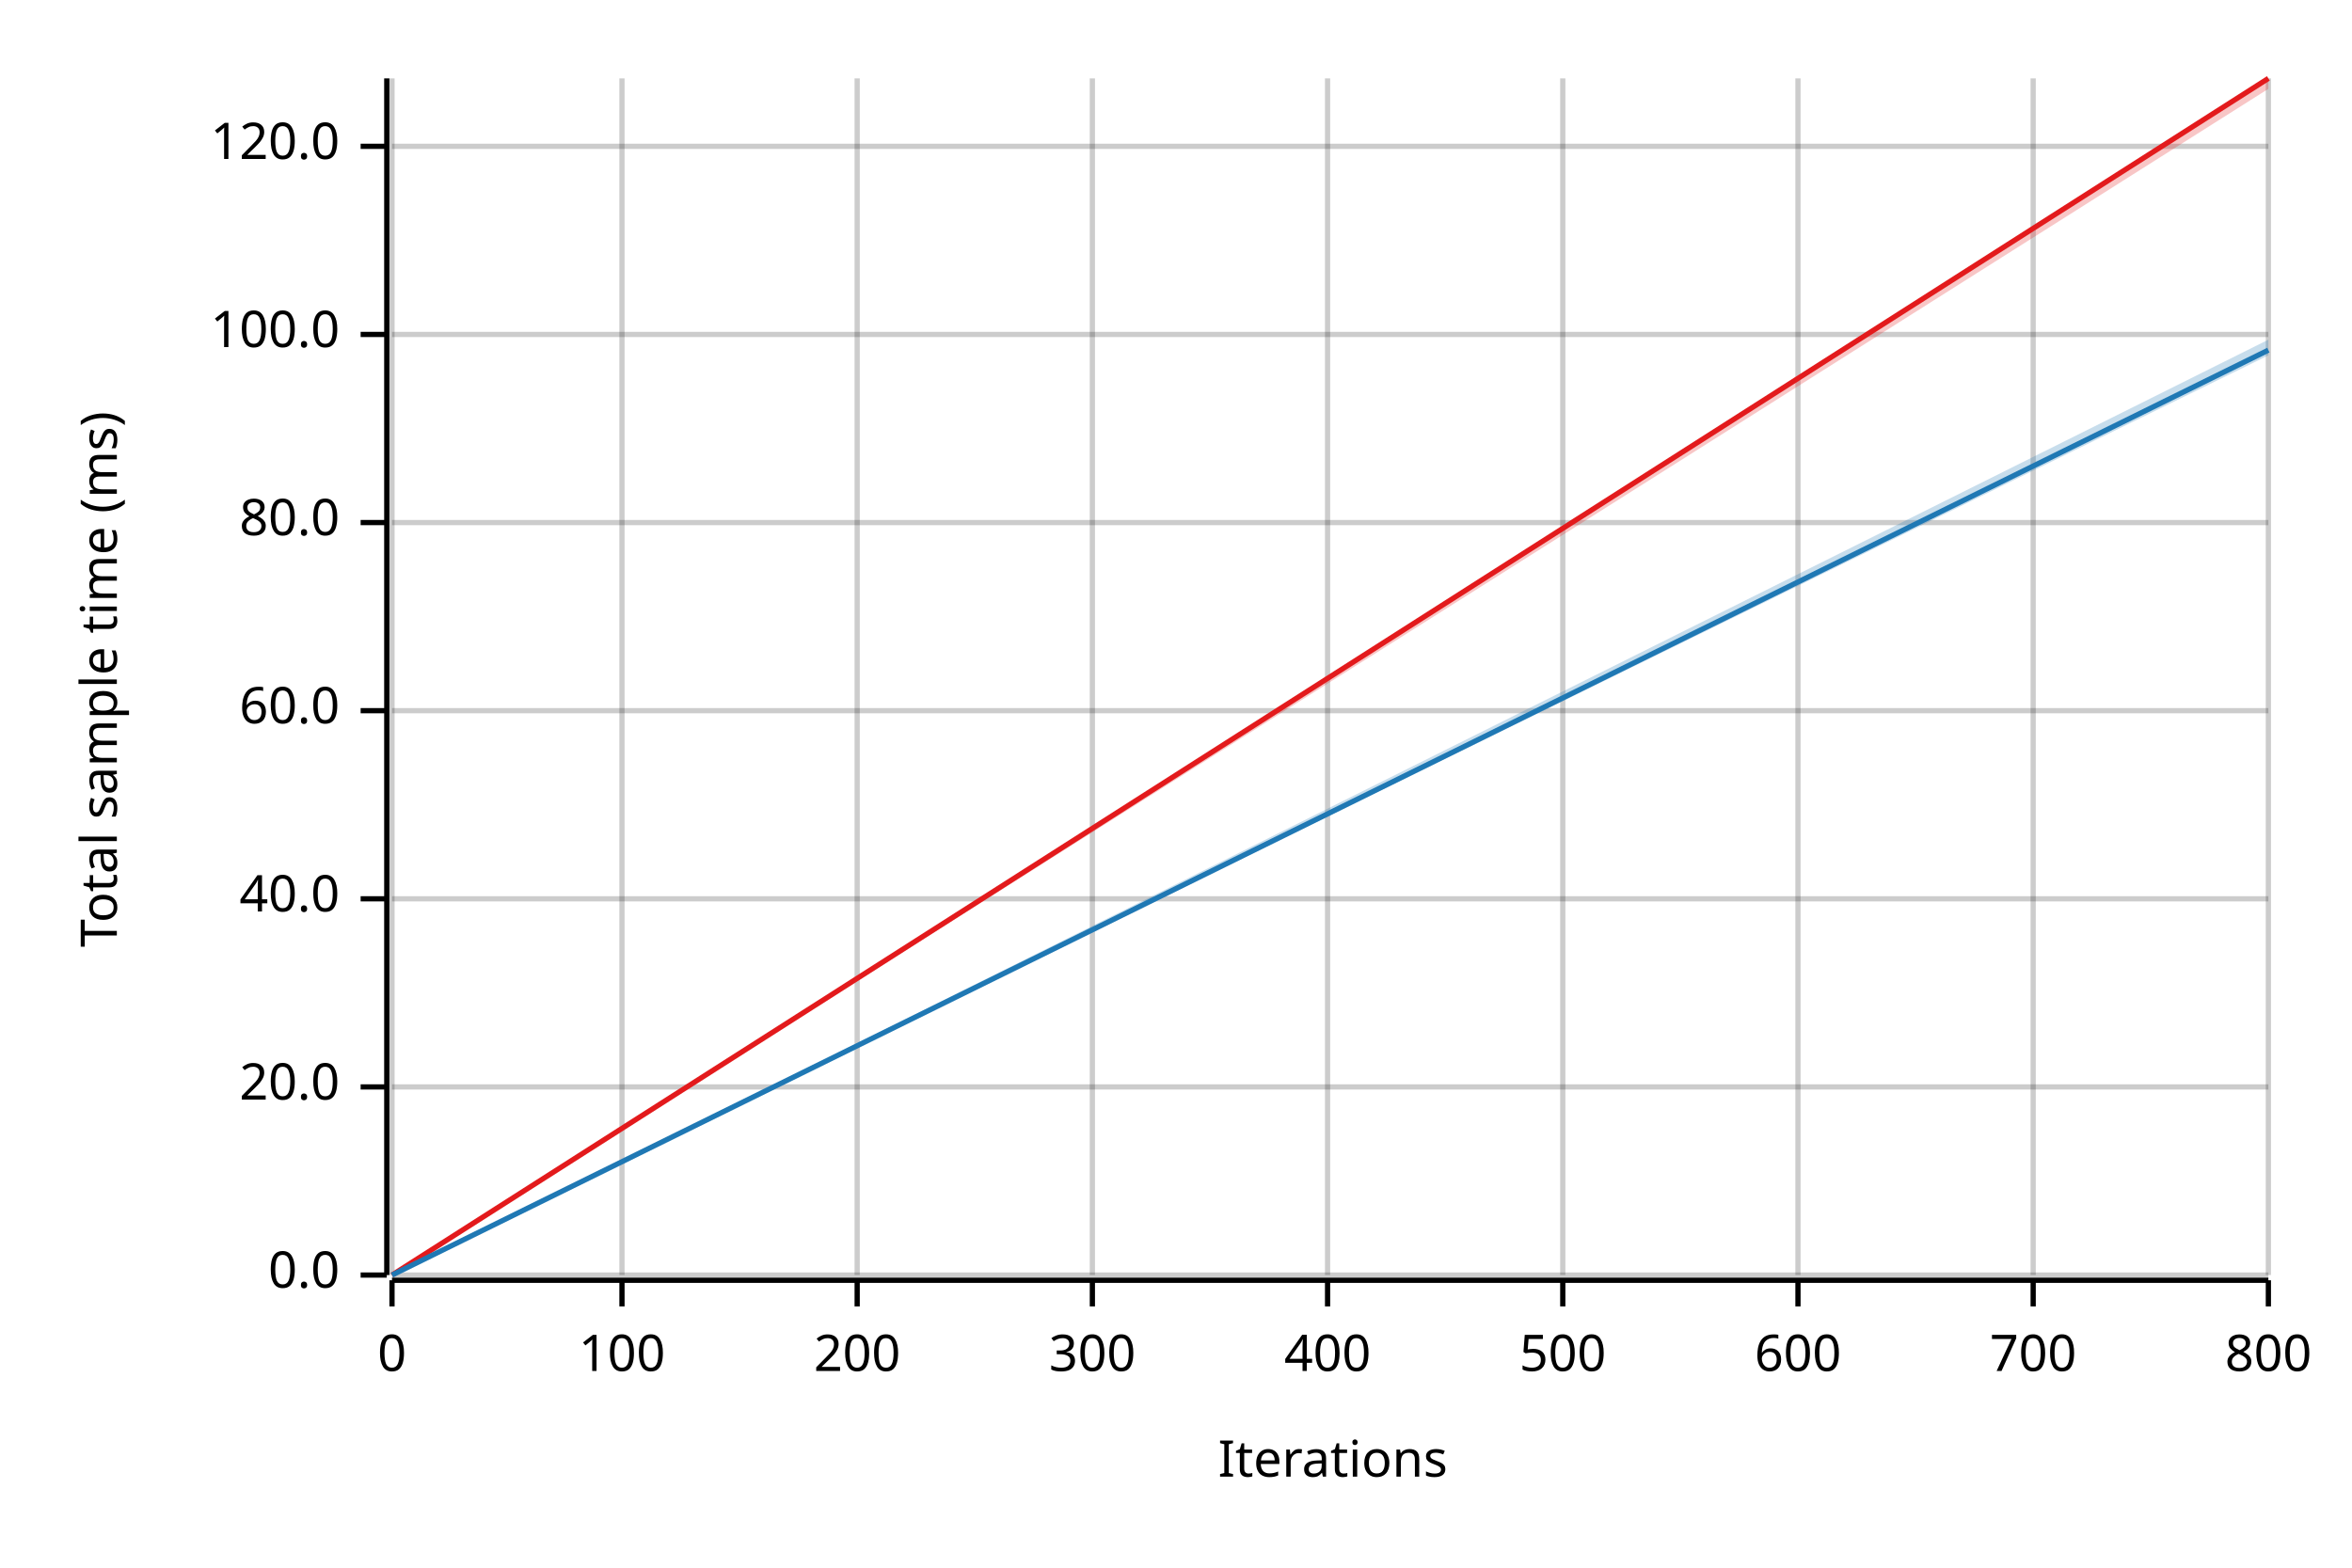
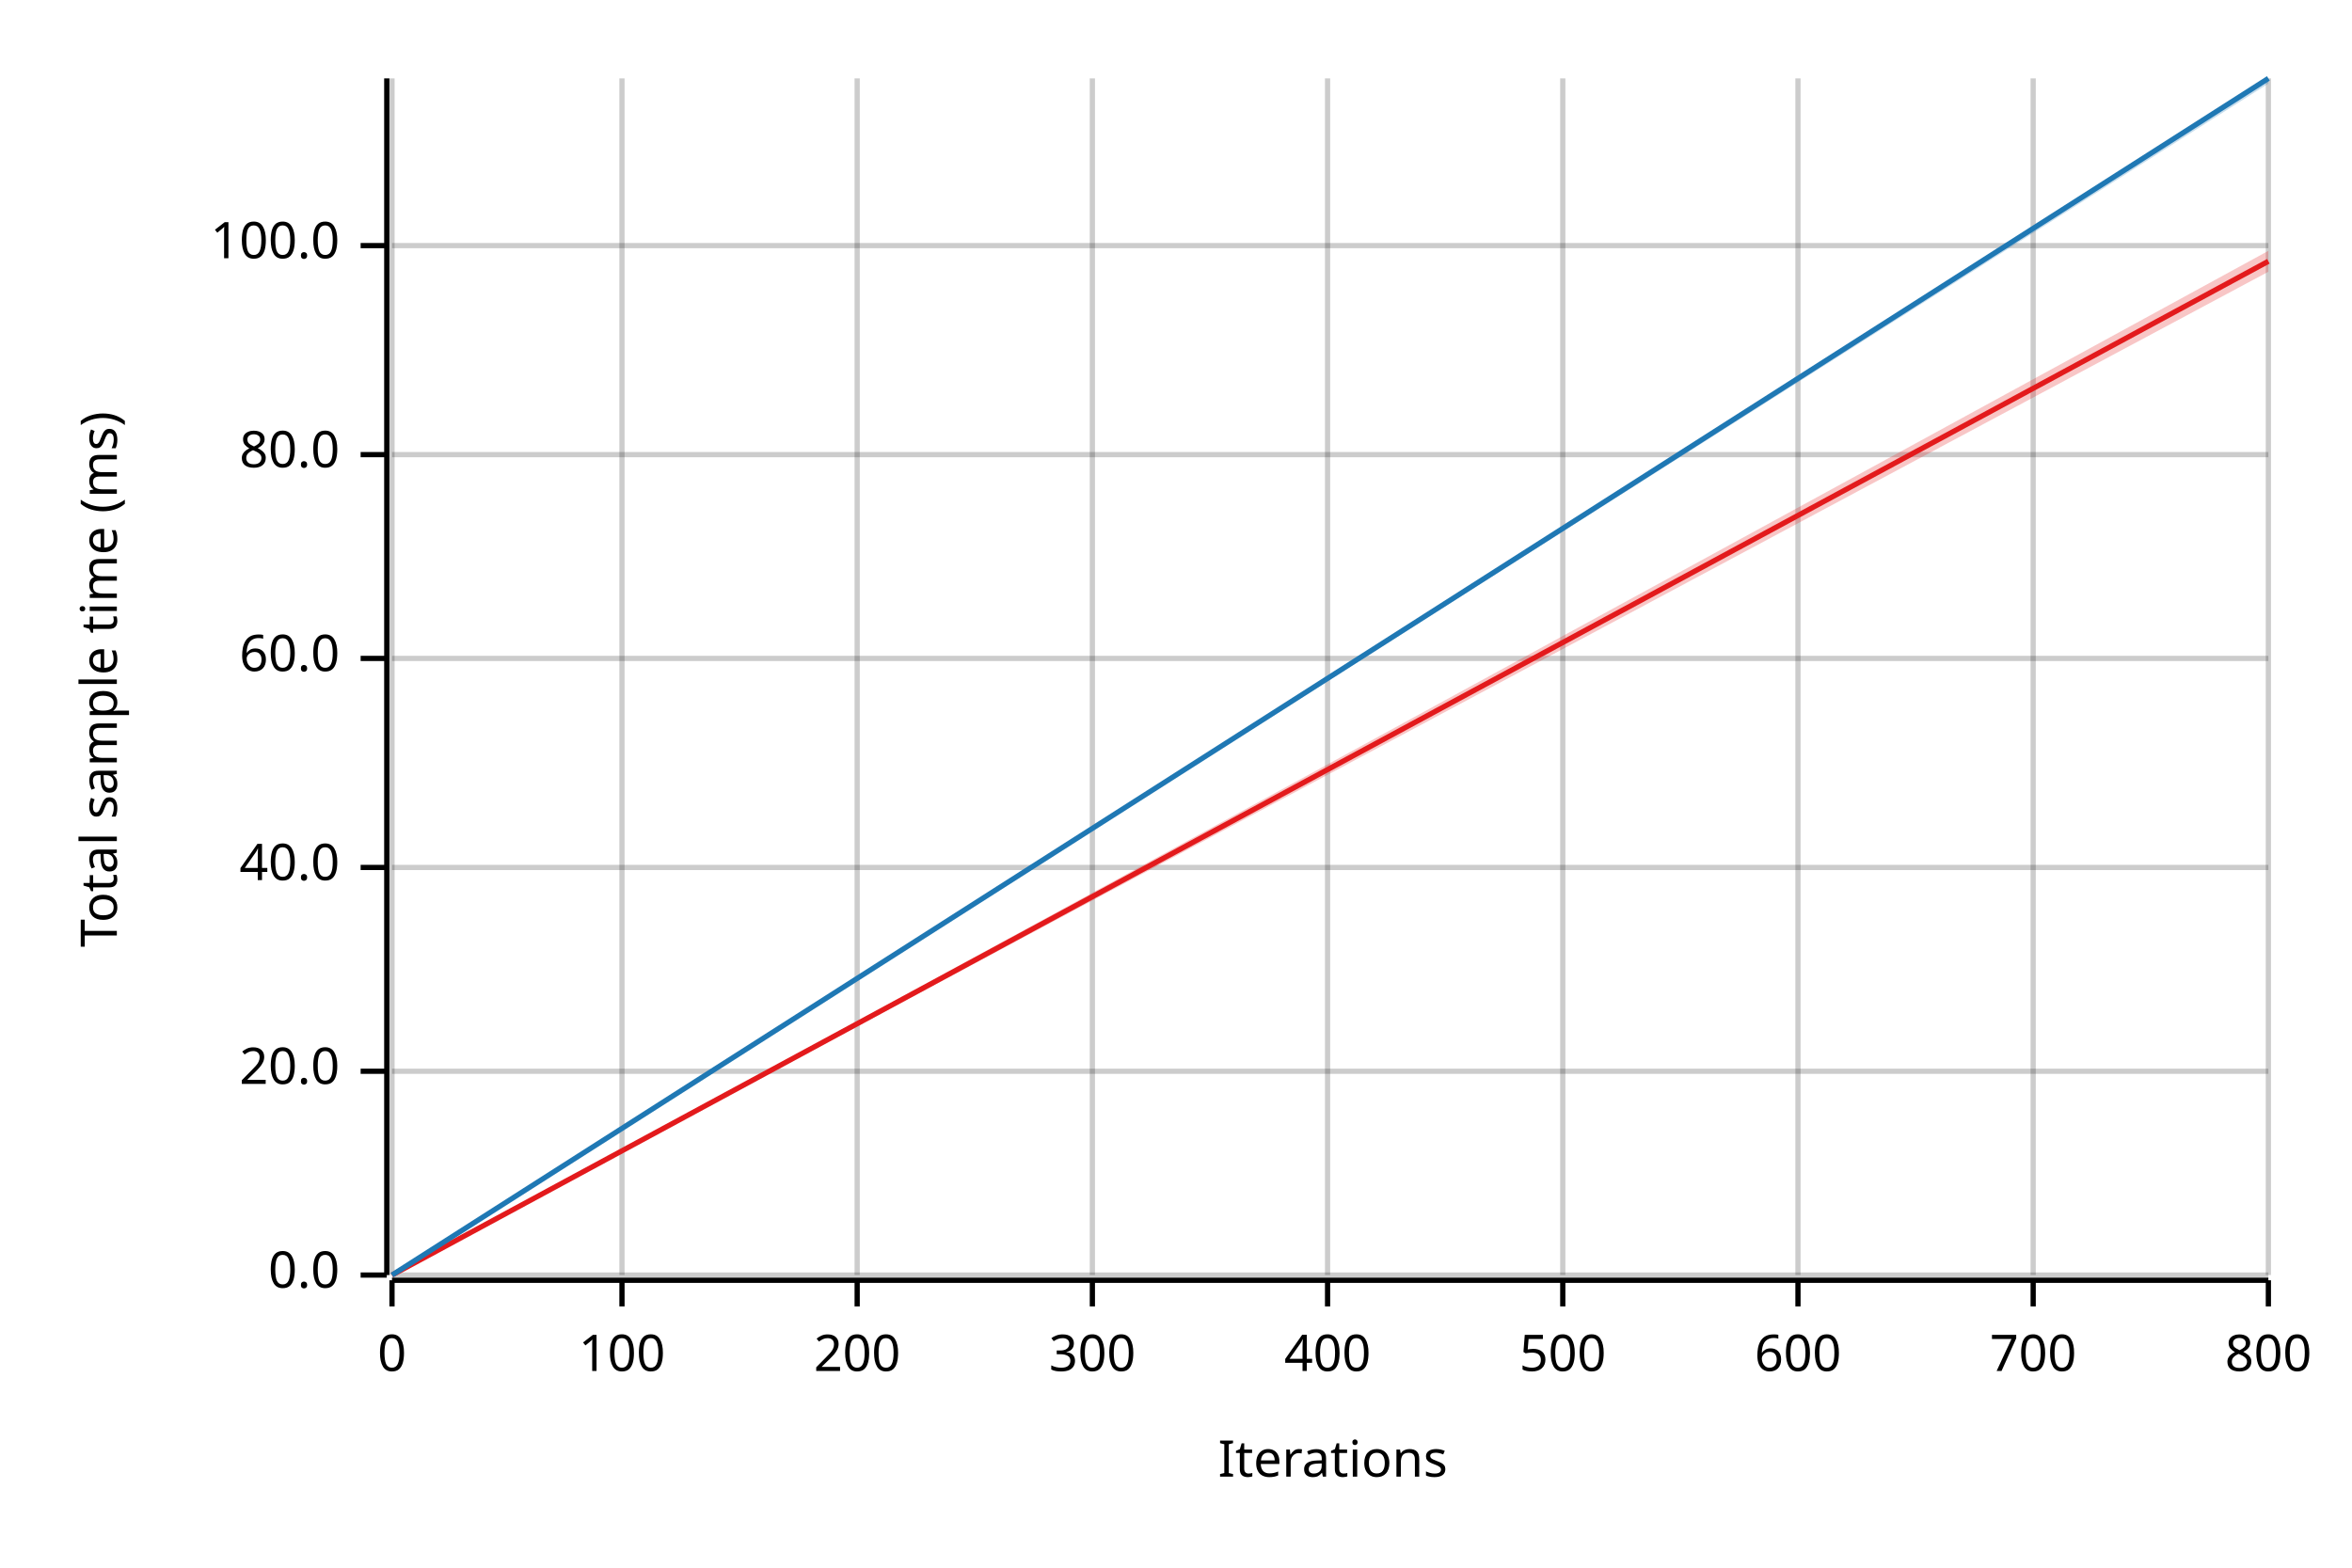
<svg xmlns="http://www.w3.org/2000/svg" width="450" height="300" viewBox="0 0 450 300">
  <text x="15" y="130" dy="0.76em" text-anchor="middle" font-family="sans-serif" font-size="9.677" opacity="1" fill="#000000" transform="rotate(270, 15, 130)">
Total sample time (ms)
</text>
  <text x="255" y="285" dy="-0.5ex" text-anchor="middle" font-family="sans-serif" font-size="9.677" opacity="1" fill="#000000">
Iterations
</text>
  <line opacity="0.2" stroke="#000000" stroke-width="1" x1="75" y1="244" x2="75" y2="15" />
  <line opacity="0.2" stroke="#000000" stroke-width="1" x1="119" y1="244" x2="119" y2="15" />
  <line opacity="0.2" stroke="#000000" stroke-width="1" x1="164" y1="244" x2="164" y2="15" />
  <line opacity="0.2" stroke="#000000" stroke-width="1" x1="209" y1="244" x2="209" y2="15" />
  <line opacity="0.2" stroke="#000000" stroke-width="1" x1="254" y1="244" x2="254" y2="15" />
  <line opacity="0.2" stroke="#000000" stroke-width="1" x1="299" y1="244" x2="299" y2="15" />
  <line opacity="0.2" stroke="#000000" stroke-width="1" x1="344" y1="244" x2="344" y2="15" />
  <line opacity="0.2" stroke="#000000" stroke-width="1" x1="389" y1="244" x2="389" y2="15" />
  <line opacity="0.2" stroke="#000000" stroke-width="1" x1="434" y1="244" x2="434" y2="15" />
  <line opacity="0.2" stroke="#000000" stroke-width="1" x1="75" y1="244" x2="434" y2="244" />
-   <line opacity="0.2" stroke="#000000" stroke-width="1" x1="75" y1="208" x2="434" y2="208" />
-   <line opacity="0.2" stroke="#000000" stroke-width="1" x1="75" y1="172" x2="434" y2="172" />
-   <line opacity="0.2" stroke="#000000" stroke-width="1" x1="75" y1="136" x2="434" y2="136" />
-   <line opacity="0.2" stroke="#000000" stroke-width="1" x1="75" y1="100" x2="434" y2="100" />
-   <line opacity="0.2" stroke="#000000" stroke-width="1" x1="75" y1="64" x2="434" y2="64" />
-   <line opacity="0.2" stroke="#000000" stroke-width="1" x1="75" y1="28" x2="434" y2="28" />
+   <line opacity="0.2" stroke="#000000" stroke-width="1" x1="75" y1="205" x2="434" y2="205" />
+   <line opacity="0.2" stroke="#000000" stroke-width="1" x1="75" y1="166" x2="434" y2="166" />
+   <line opacity="0.2" stroke="#000000" stroke-width="1" x1="75" y1="126" x2="434" y2="126" />
+   <line opacity="0.2" stroke="#000000" stroke-width="1" x1="75" y1="87" x2="434" y2="87" />
+   <line opacity="0.2" stroke="#000000" stroke-width="1" x1="75" y1="47" x2="434" y2="47" />
  <polyline fill="none" opacity="1" stroke="#000000" stroke-width="1" points="74,15 74,244 " />
  <text x="65" y="244" dy="0.5ex" text-anchor="end" font-family="sans-serif" font-size="9.677" opacity="1" fill="#000000">
0.0
</text>
  <polyline fill="none" opacity="1" stroke="#000000" stroke-width="1" points="69,244 74,244 " />
-   <text x="65" y="208" dy="0.5ex" text-anchor="end" font-family="sans-serif" font-size="9.677" opacity="1" fill="#000000">
+   <text x="65" y="205" dy="0.5ex" text-anchor="end" font-family="sans-serif" font-size="9.677" opacity="1" fill="#000000">
20.0
</text>
-   <polyline fill="none" opacity="1" stroke="#000000" stroke-width="1" points="69,208 74,208 " />
-   <text x="65" y="172" dy="0.5ex" text-anchor="end" font-family="sans-serif" font-size="9.677" opacity="1" fill="#000000">
+   <polyline fill="none" opacity="1" stroke="#000000" stroke-width="1" points="69,205 74,205 " />
+   <text x="65" y="166" dy="0.5ex" text-anchor="end" font-family="sans-serif" font-size="9.677" opacity="1" fill="#000000">
40.0
</text>
-   <polyline fill="none" opacity="1" stroke="#000000" stroke-width="1" points="69,172 74,172 " />
-   <text x="65" y="136" dy="0.5ex" text-anchor="end" font-family="sans-serif" font-size="9.677" opacity="1" fill="#000000">
+   <polyline fill="none" opacity="1" stroke="#000000" stroke-width="1" points="69,166 74,166 " />
+   <text x="65" y="126" dy="0.5ex" text-anchor="end" font-family="sans-serif" font-size="9.677" opacity="1" fill="#000000">
60.0
</text>
-   <polyline fill="none" opacity="1" stroke="#000000" stroke-width="1" points="69,136 74,136 " />
-   <text x="65" y="100" dy="0.5ex" text-anchor="end" font-family="sans-serif" font-size="9.677" opacity="1" fill="#000000">
+   <polyline fill="none" opacity="1" stroke="#000000" stroke-width="1" points="69,126 74,126 " />
+   <text x="65" y="87" dy="0.5ex" text-anchor="end" font-family="sans-serif" font-size="9.677" opacity="1" fill="#000000">
80.0
</text>
-   <polyline fill="none" opacity="1" stroke="#000000" stroke-width="1" points="69,100 74,100 " />
-   <text x="65" y="64" dy="0.5ex" text-anchor="end" font-family="sans-serif" font-size="9.677" opacity="1" fill="#000000">
+   <polyline fill="none" opacity="1" stroke="#000000" stroke-width="1" points="69,87 74,87 " />
+   <text x="65" y="47" dy="0.5ex" text-anchor="end" font-family="sans-serif" font-size="9.677" opacity="1" fill="#000000">
100.0
</text>
-   <polyline fill="none" opacity="1" stroke="#000000" stroke-width="1" points="69,64 74,64 " />
-   <text x="65" y="28" dy="0.5ex" text-anchor="end" font-family="sans-serif" font-size="9.677" opacity="1" fill="#000000">
- 120.0
- </text>
-   <polyline fill="none" opacity="1" stroke="#000000" stroke-width="1" points="69,28 74,28 " />
+   <polyline fill="none" opacity="1" stroke="#000000" stroke-width="1" points="69,47 74,47 " />
  <polyline fill="none" opacity="1" stroke="#000000" stroke-width="1" points="75,245 434,245 " />
  <text x="75" y="255" dy="0.76em" text-anchor="middle" font-family="sans-serif" font-size="9.677" opacity="1" fill="#000000">
0
</text>
  <polyline fill="none" opacity="1" stroke="#000000" stroke-width="1" points="75,245 75,250 " />
  <text x="119" y="255" dy="0.76em" text-anchor="middle" font-family="sans-serif" font-size="9.677" opacity="1" fill="#000000">
100
</text>
  <polyline fill="none" opacity="1" stroke="#000000" stroke-width="1" points="119,245 119,250 " />
  <text x="164" y="255" dy="0.76em" text-anchor="middle" font-family="sans-serif" font-size="9.677" opacity="1" fill="#000000">
200
</text>
  <polyline fill="none" opacity="1" stroke="#000000" stroke-width="1" points="164,245 164,250 " />
  <text x="209" y="255" dy="0.76em" text-anchor="middle" font-family="sans-serif" font-size="9.677" opacity="1" fill="#000000">
300
</text>
  <polyline fill="none" opacity="1" stroke="#000000" stroke-width="1" points="209,245 209,250 " />
  <text x="254" y="255" dy="0.76em" text-anchor="middle" font-family="sans-serif" font-size="9.677" opacity="1" fill="#000000">
400
</text>
  <polyline fill="none" opacity="1" stroke="#000000" stroke-width="1" points="254,245 254,250 " />
  <text x="299" y="255" dy="0.76em" text-anchor="middle" font-family="sans-serif" font-size="9.677" opacity="1" fill="#000000">
500
</text>
  <polyline fill="none" opacity="1" stroke="#000000" stroke-width="1" points="299,245 299,250 " />
  <text x="344" y="255" dy="0.76em" text-anchor="middle" font-family="sans-serif" font-size="9.677" opacity="1" fill="#000000">
600
</text>
  <polyline fill="none" opacity="1" stroke="#000000" stroke-width="1" points="344,245 344,250 " />
  <text x="389" y="255" dy="0.76em" text-anchor="middle" font-family="sans-serif" font-size="9.677" opacity="1" fill="#000000">
700
</text>
  <polyline fill="none" opacity="1" stroke="#000000" stroke-width="1" points="389,245 389,250 " />
  <text x="434" y="255" dy="0.76em" text-anchor="middle" font-family="sans-serif" font-size="9.677" opacity="1" fill="#000000">
800
</text>
  <polyline fill="none" opacity="1" stroke="#000000" stroke-width="1" points="434,245 434,250 " />
-   <polyline fill="none" opacity="1" stroke="#E31A1C" stroke-width="1" points="75,244 434,15 " />
-   <polygon opacity="0.25" fill="#E31A1C" points="75,244 434,17 434,15 " />
-   <polyline fill="none" opacity="1" stroke="#1F78B4" stroke-width="1" points="75,244 434,67 " />
-   <polygon opacity="0.25" fill="#1F78B4" points="75,244 434,68 434,65 " />
+   <polyline fill="none" opacity="1" stroke="#E31A1C" stroke-width="1" points="75,244 434,50 " />
+   <polygon opacity="0.25" fill="#E31A1C" points="75,244 434,52 434,48 " />
+   <polyline fill="none" opacity="1" stroke="#1F78B4" stroke-width="1" points="75,244 434,15 " />
+   <polygon opacity="0.25" fill="#1F78B4" points="75,244 434,16 434,15 " />
</svg>
